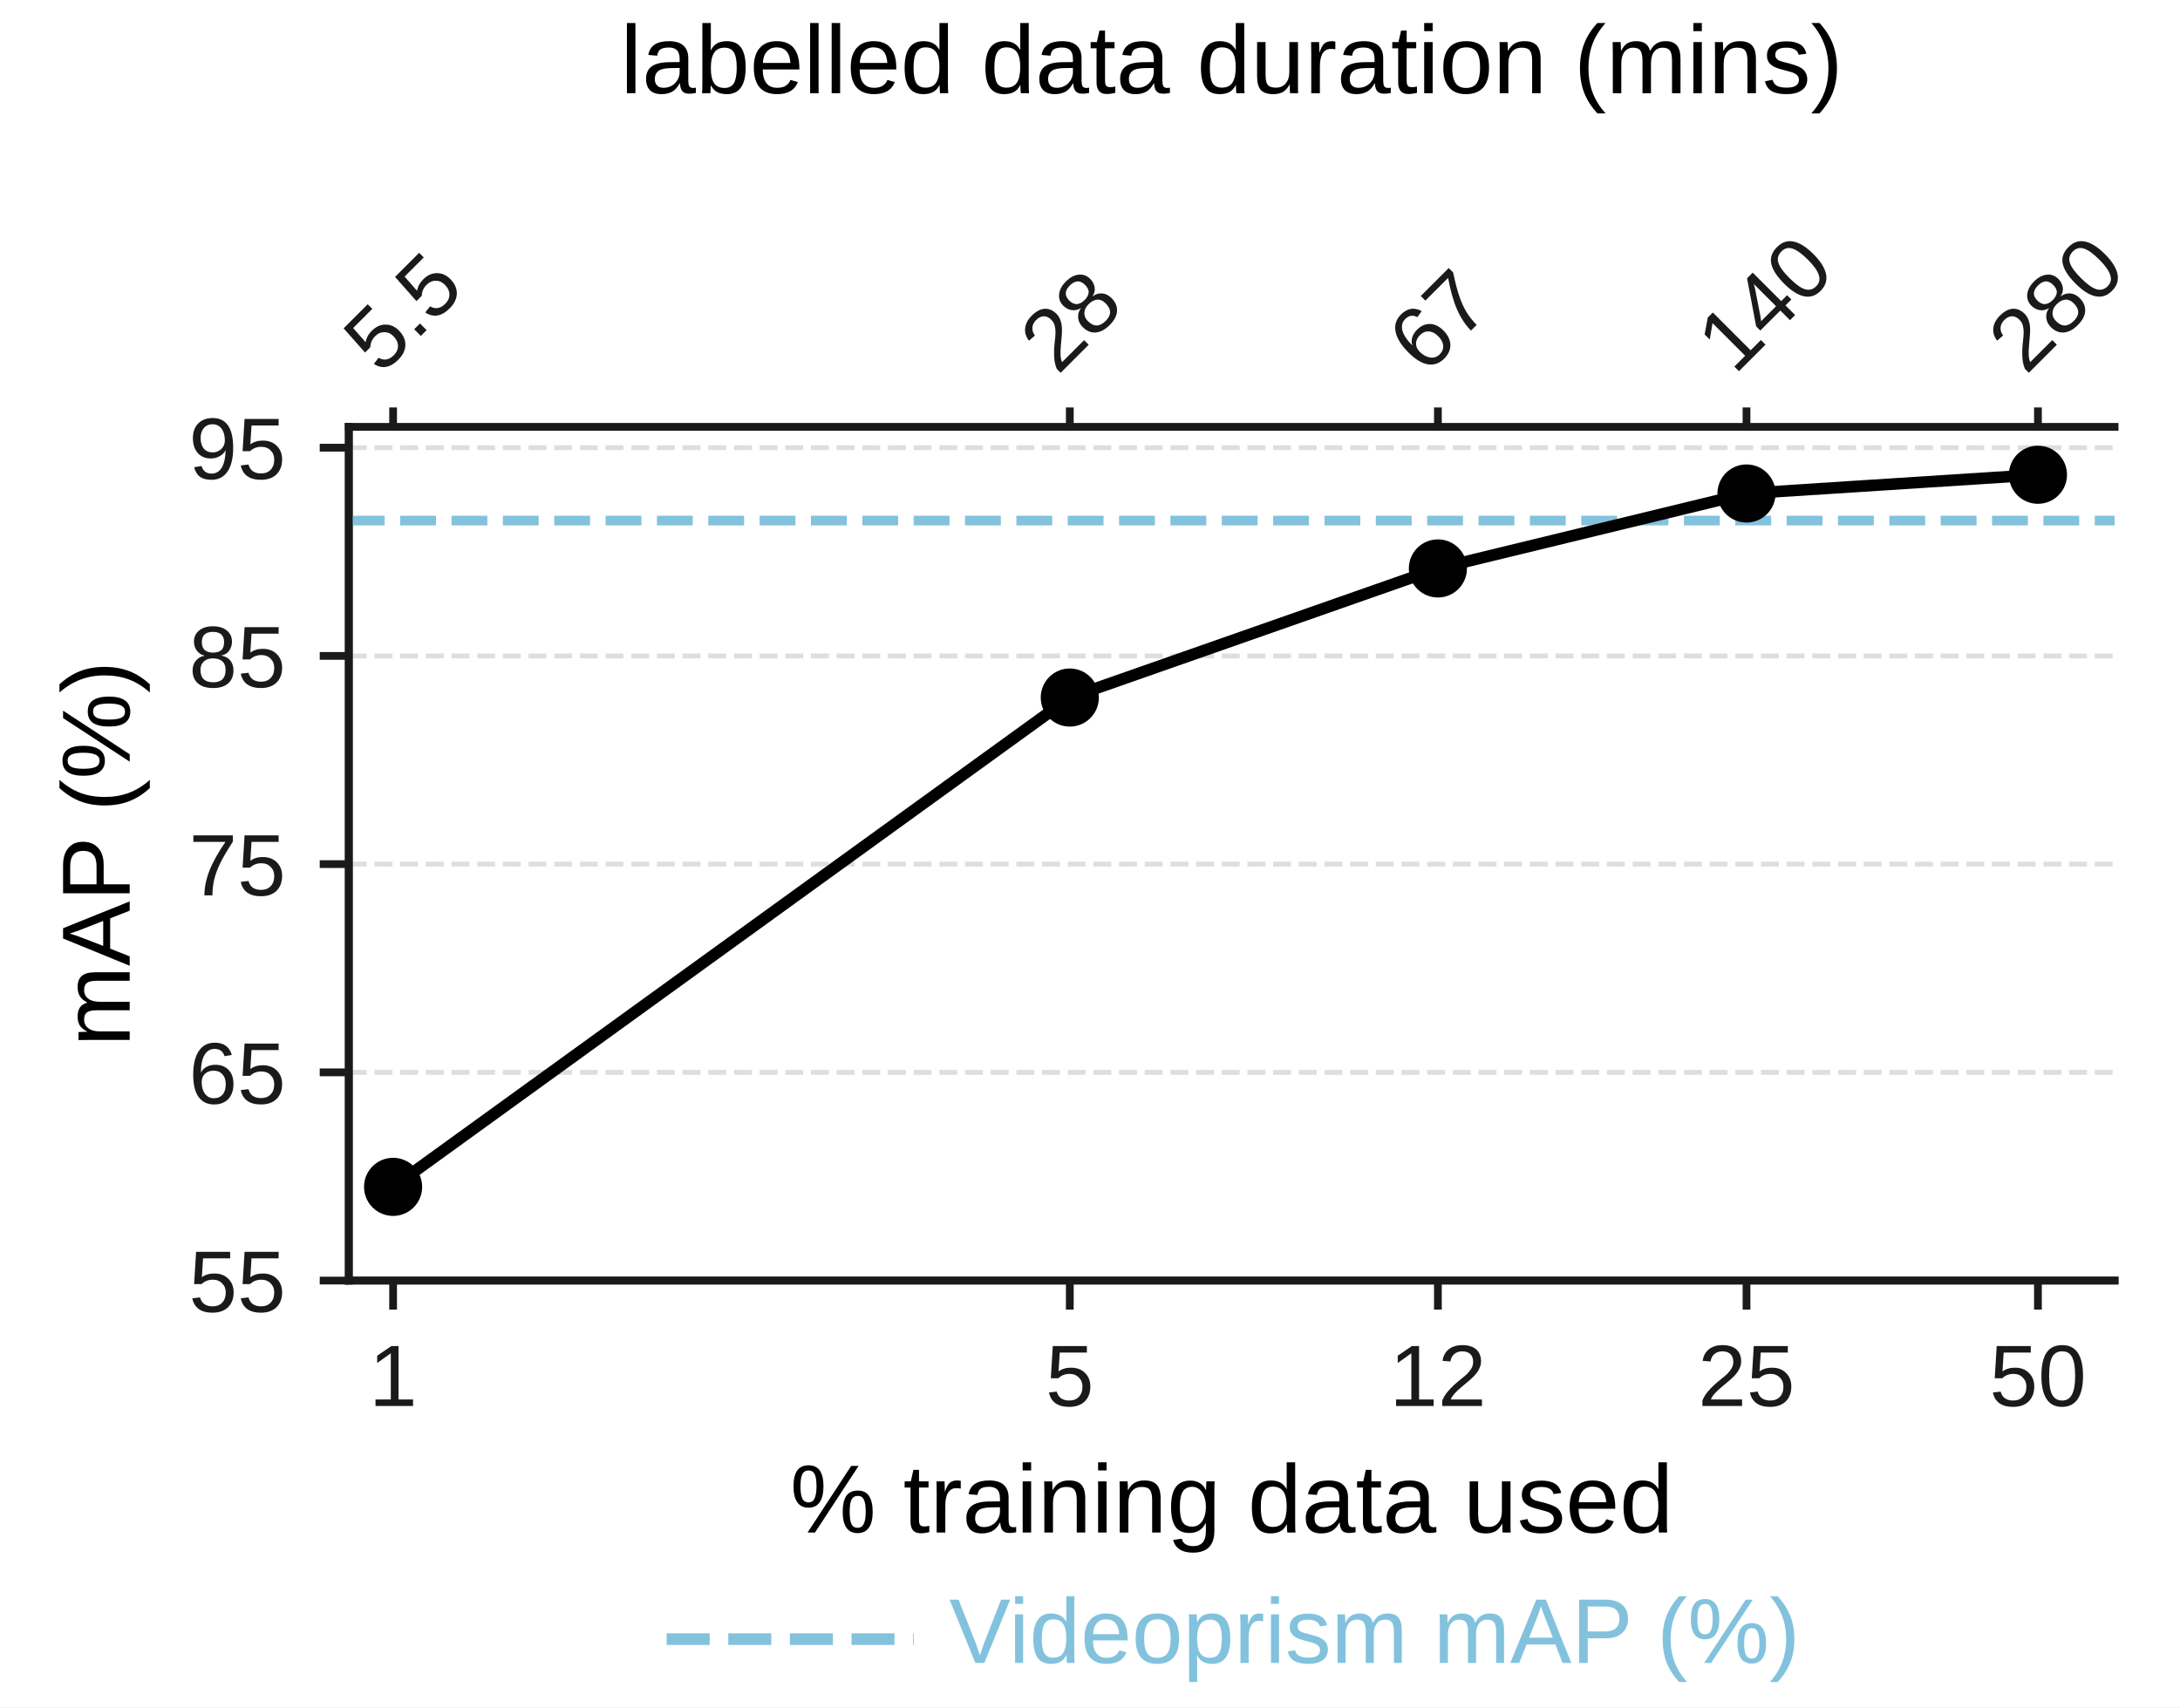
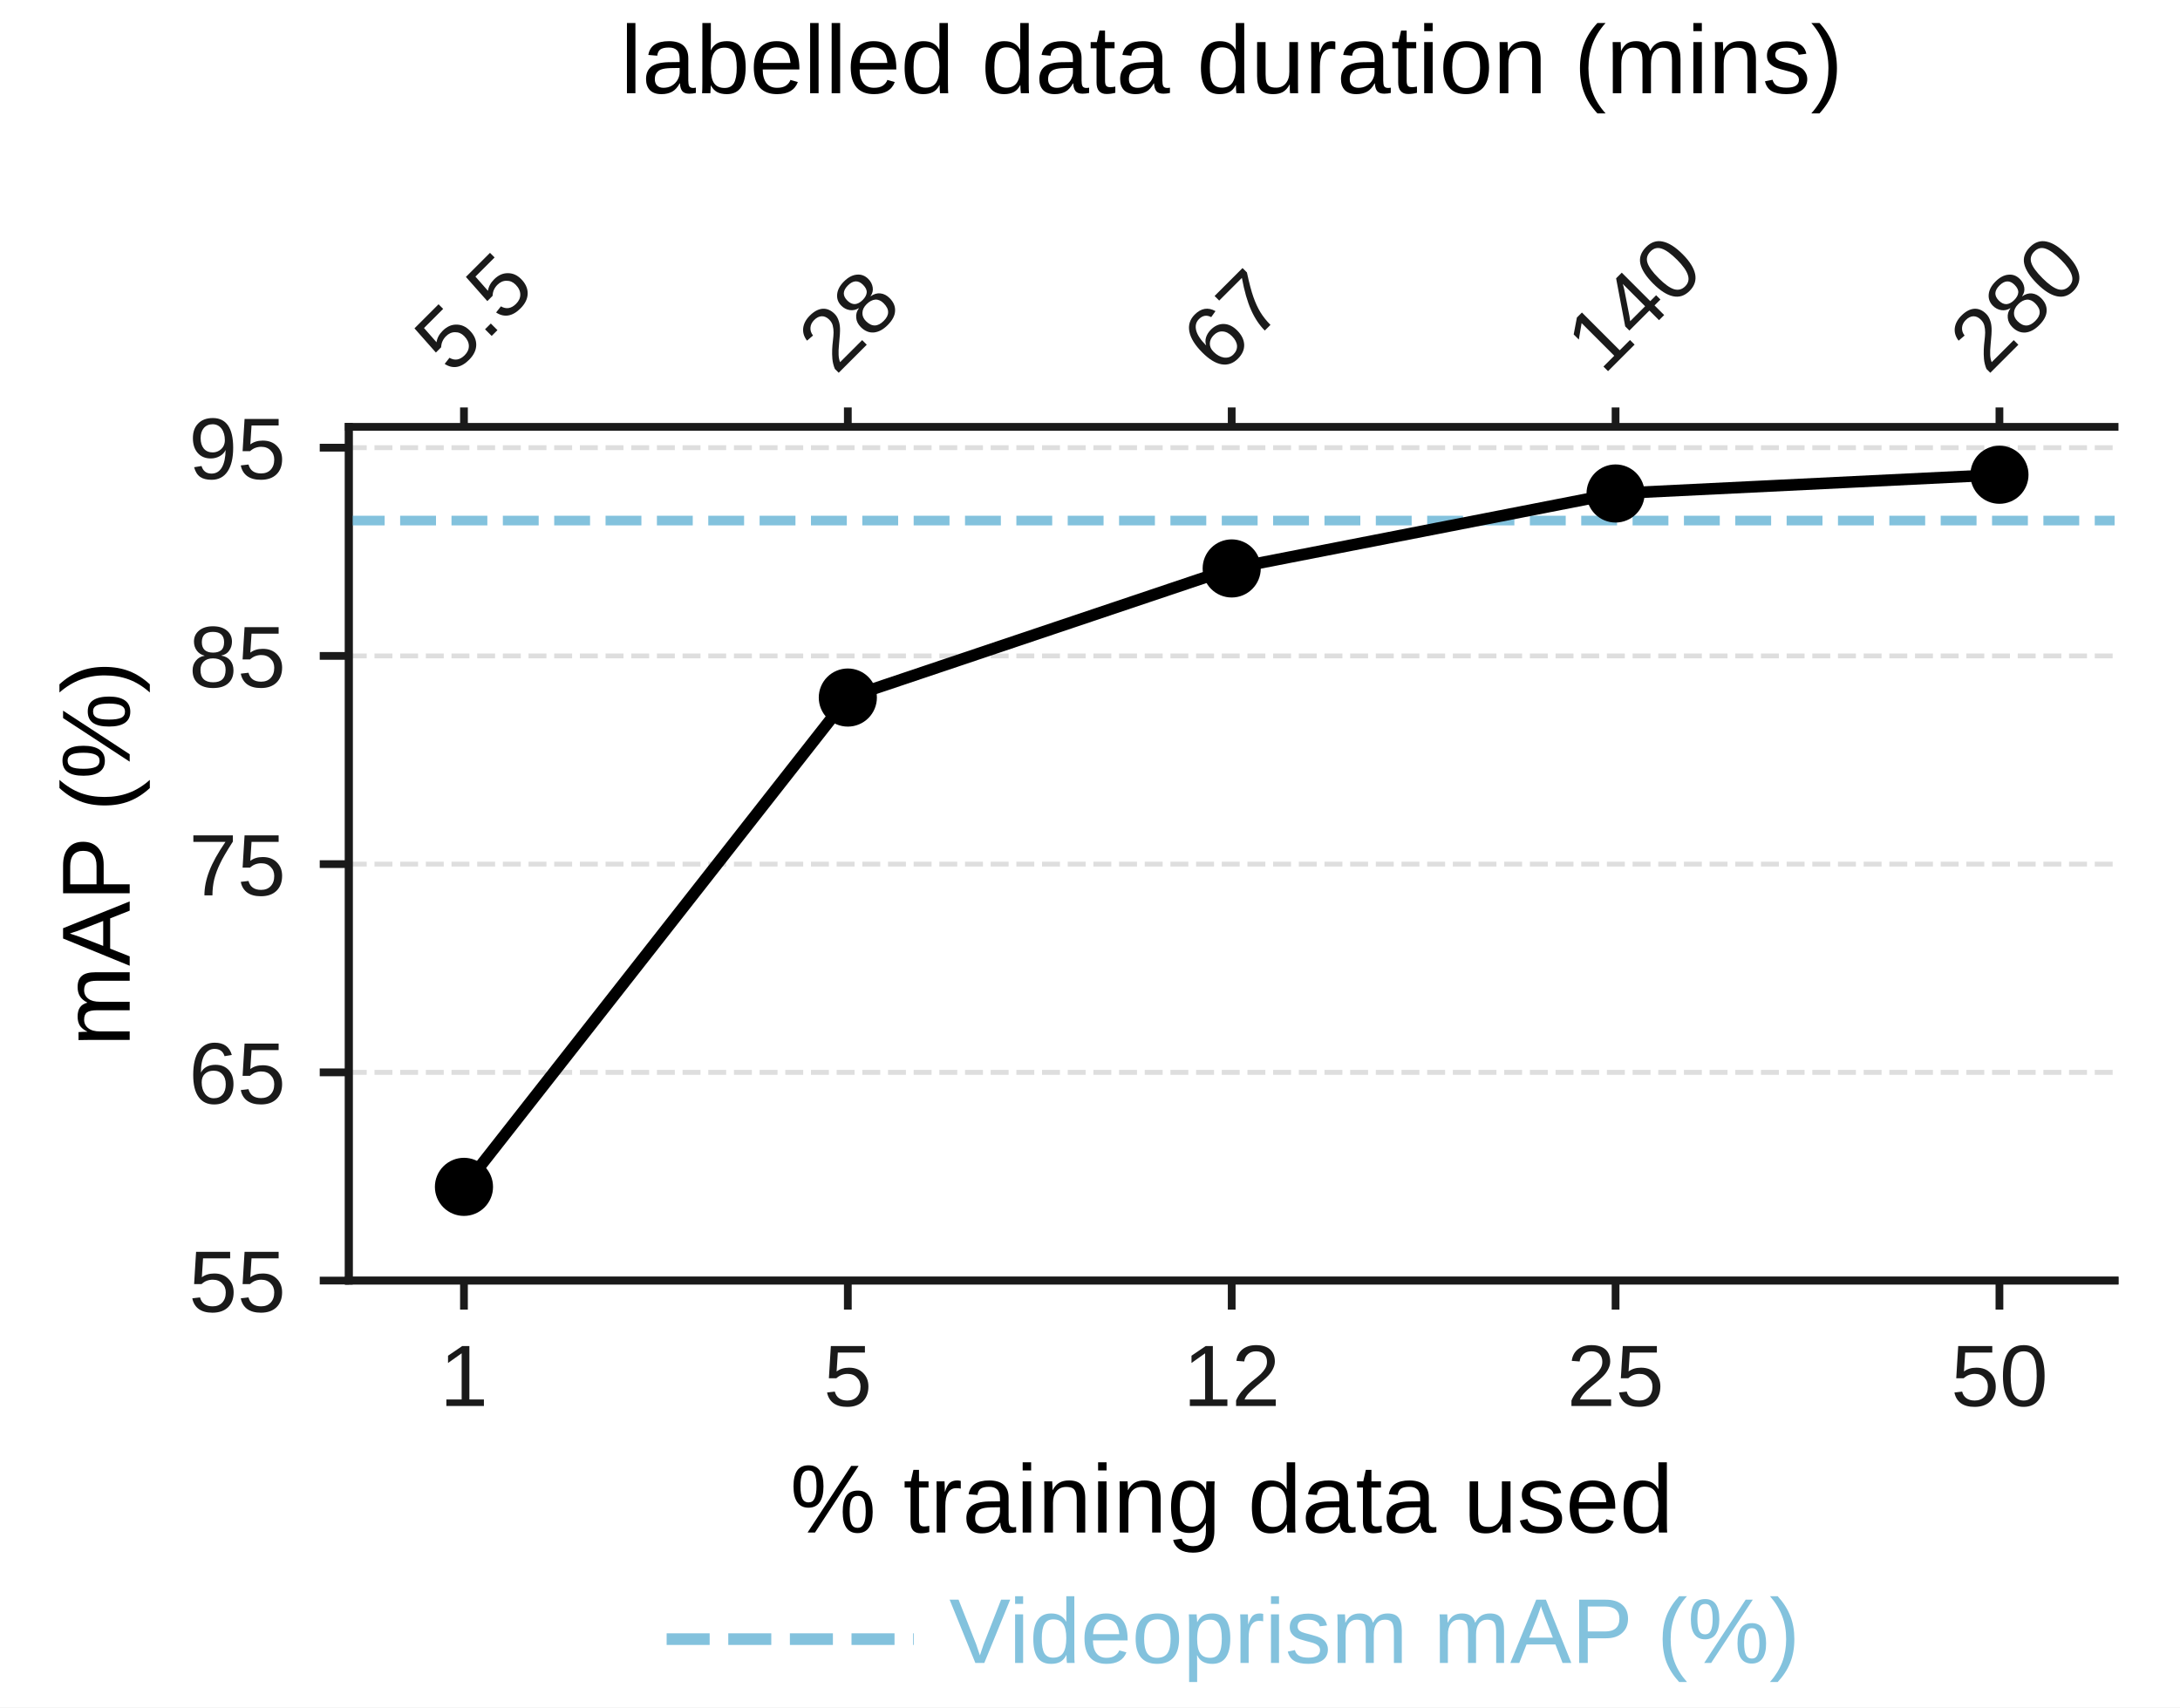
<svg xmlns="http://www.w3.org/2000/svg" xmlns:xlink="http://www.w3.org/1999/xlink" width="225pt" height="176.25pt" viewBox="0 0 225 176.25" version="1.1">
  <defs>
    <style type="text/css">*{stroke-linejoin: round; stroke-linecap: butt}</style>
  </defs>
  <g id="figure_1">
    <g id="patch_1">
      <path d="M 0 176.25  L 225 176.25  L 225 0  L 0 0  z " style="fill: #ffffff" />
    </g>
    <g id="axes_1">
      <g id="patch_2">
        <path d="M 36 132.188  L 218.25 132.188  L 218.25 44.062  L 36 44.062  z " style="fill: #ffffff" />
      </g>
      <g id="matplotlib.axis_1">
        <g id="xtick_1">
          <g id="line2d_1">
            <defs>
-               <path id="m997a11db8f" d="M 0 0  L 0 3  " style="stroke: #1a1a1a; stroke-width: 0.8" />
+               <path id="mdb7d0db34a" d="M 0 0  L 0 3  " style="stroke: #1a1a1a; stroke-width: 0.8" />
            </defs>
            <g>
-               <use xlink:href="#m997a11db8f" x="40.572" y="132.188" style="fill: #1a1a1a; stroke: #1a1a1a; stroke-width: 0.8" />
+               <use xlink:href="#mdb7d0db34a" x="47.886" y="132.188" style="fill: #1a1a1a; stroke: #1a1a1a; stroke-width: 0.8" />
            </g>
          </g>
          <g id="text_1">
-             <text style="fill: #1a1a1a; font: 9px 'Arial'; text-anchor: middle" x="40.572" y="145.13" transform="rotate(-0 40.57221 145.1295)">1</text>
+             <text style="fill: #1a1a1a; font: 9px 'Arial'; text-anchor: middle" x="47.886" y="145.13" transform="rotate(-0 47.88587 145.1295)">1</text>
          </g>
        </g>
        <g id="xtick_2">
          <g id="line2d_2">
            <g>
-               <use xlink:href="#m997a11db8f" x="110.415" y="132.188" style="fill: #1a1a1a; stroke: #1a1a1a; stroke-width: 0.8" />
+               <use xlink:href="#mdb7d0db34a" x="87.505" y="132.188" style="fill: #1a1a1a; stroke: #1a1a1a; stroke-width: 0.8" />
            </g>
          </g>
          <g id="text_2">
-             <text style="fill: #1a1a1a; font: 9px 'Arial'; text-anchor: middle" x="110.415" y="145.13" transform="rotate(-0 110.4152 145.1295)">5</text>
+             <text style="fill: #1a1a1a; font: 9px 'Arial'; text-anchor: middle" x="87.505" y="145.13" transform="rotate(-0 87.50544 145.1295)">5</text>
          </g>
        </g>
        <g id="xtick_3">
          <g id="line2d_3">
            <g>
-               <use xlink:href="#m997a11db8f" x="148.407" y="132.188" style="fill: #1a1a1a; stroke: #1a1a1a; stroke-width: 0.8" />
+               <use xlink:href="#mdb7d0db34a" x="127.125" y="132.188" style="fill: #1a1a1a; stroke: #1a1a1a; stroke-width: 0.8" />
            </g>
          </g>
          <g id="text_3">
-             <text style="fill: #1a1a1a; font: 9px 'Arial'; text-anchor: middle" x="148.407" y="145.13" transform="rotate(-0 148.407 145.1295)">12</text>
+             <text style="fill: #1a1a1a; font: 9px 'Arial'; text-anchor: middle" x="127.125" y="145.13" transform="rotate(-0 127.125 145.1295)">12</text>
          </g>
        </g>
        <g id="xtick_4">
          <g id="line2d_4">
            <g>
-               <use xlink:href="#m997a11db8f" x="180.258" y="132.188" style="fill: #1a1a1a; stroke: #1a1a1a; stroke-width: 0.8" />
+               <use xlink:href="#mdb7d0db34a" x="166.745" y="132.188" style="fill: #1a1a1a; stroke: #1a1a1a; stroke-width: 0.8" />
            </g>
          </g>
          <g id="text_4">
-             <text style="fill: #1a1a1a; font: 9px 'Arial'; text-anchor: middle" x="180.258" y="145.13" transform="rotate(-0 180.2582 145.1295)">25</text>
+             <text style="fill: #1a1a1a; font: 9px 'Arial'; text-anchor: middle" x="166.745" y="145.13" transform="rotate(-0 166.7446 145.1295)">25</text>
          </g>
        </g>
        <g id="xtick_5">
          <g id="line2d_5">
            <g>
-               <use xlink:href="#m997a11db8f" x="210.338" y="132.188" style="fill: #1a1a1a; stroke: #1a1a1a; stroke-width: 0.8" />
+               <use xlink:href="#mdb7d0db34a" x="206.364" y="132.188" style="fill: #1a1a1a; stroke: #1a1a1a; stroke-width: 0.8" />
            </g>
          </g>
          <g id="text_5">
-             <text style="fill: #1a1a1a; font: 9px 'Arial'; text-anchor: middle" x="210.338" y="145.13" transform="rotate(-0 210.338 145.1295)">50</text>
+             <text style="fill: #1a1a1a; font: 9px 'Arial'; text-anchor: middle" x="206.364" y="145.13" transform="rotate(-0 206.3641 145.1295)">50</text>
          </g>
        </g>
        <g id="text_6">
          <text style="font: 10px 'Arial'; text-anchor: middle" x="127.125" y="158.198" transform="rotate(-0 127.125 158.198)">% training data used</text>
        </g>
      </g>
      <g id="matplotlib.axis_2">
        <g id="ytick_1">
          <g id="line2d_6">
-             <path d="M 36 132.188  L 218.25 132.188  " clip-path="url(#pc3651b9fa2)" style="fill: none; stroke-dasharray: 1.85,0.8; stroke-dashoffset: 0; stroke: #d6d6d6; stroke-opacity: 0.8; stroke-width: 0.5" />
+             <path d="M 36 132.188  L 218.25 132.188  " clip-path="url(#p68bb1c7dea)" style="fill: none; stroke-dasharray: 1.85,0.8; stroke-dashoffset: 0; stroke: #d6d6d6; stroke-opacity: 0.8; stroke-width: 0.5" />
          </g>
          <g id="line2d_7">
            <defs>
-               <path id="m70cfc2cc70" d="M 0 0  L -3 0  " style="stroke: #1a1a1a; stroke-width: 0.8" />
+               <path id="ma3cc4fab4d" d="M 0 0  L -3 0  " style="stroke: #1a1a1a; stroke-width: 0.8" />
            </defs>
            <g>
-               <use xlink:href="#m70cfc2cc70" x="36" y="132.188" style="fill: #1a1a1a; stroke: #1a1a1a; stroke-width: 0.8" />
+               <use xlink:href="#ma3cc4fab4d" x="36" y="132.188" style="fill: #1a1a1a; stroke: #1a1a1a; stroke-width: 0.8" />
            </g>
          </g>
          <g id="text_7">
            <text style="fill: #1a1a1a; font: 9px 'Arial'; text-anchor: end" x="29.5" y="135.409" transform="rotate(-0 29.5 135.4085)">55</text>
          </g>
        </g>
        <g id="ytick_2">
          <g id="line2d_8">
-             <path d="M 36 110.694  L 218.25 110.694  " clip-path="url(#pc3651b9fa2)" style="fill: none; stroke-dasharray: 1.85,0.8; stroke-dashoffset: 0; stroke: #d6d6d6; stroke-opacity: 0.8; stroke-width: 0.5" />
+             <path d="M 36 110.694  L 218.25 110.694  " clip-path="url(#p68bb1c7dea)" style="fill: none; stroke-dasharray: 1.85,0.8; stroke-dashoffset: 0; stroke: #d6d6d6; stroke-opacity: 0.8; stroke-width: 0.5" />
          </g>
          <g id="line2d_9">
            <g>
-               <use xlink:href="#m70cfc2cc70" x="36" y="110.694" style="fill: #1a1a1a; stroke: #1a1a1a; stroke-width: 0.8" />
+               <use xlink:href="#ma3cc4fab4d" x="36" y="110.694" style="fill: #1a1a1a; stroke: #1a1a1a; stroke-width: 0.8" />
            </g>
          </g>
          <g id="text_8">
            <text style="fill: #1a1a1a; font: 9px 'Arial'; text-anchor: end" x="29.5" y="113.915" transform="rotate(-0 29.5 113.9146)">65</text>
          </g>
        </g>
        <g id="ytick_3">
          <g id="line2d_10">
-             <path d="M 36 89.2  L 218.25 89.2  " clip-path="url(#pc3651b9fa2)" style="fill: none; stroke-dasharray: 1.85,0.8; stroke-dashoffset: 0; stroke: #d6d6d6; stroke-opacity: 0.8; stroke-width: 0.5" />
+             <path d="M 36 89.2  L 218.25 89.2  " clip-path="url(#p68bb1c7dea)" style="fill: none; stroke-dasharray: 1.85,0.8; stroke-dashoffset: 0; stroke: #d6d6d6; stroke-opacity: 0.8; stroke-width: 0.5" />
          </g>
          <g id="line2d_11">
            <g>
-               <use xlink:href="#m70cfc2cc70" x="36" y="89.2" style="fill: #1a1a1a; stroke: #1a1a1a; stroke-width: 0.8" />
+               <use xlink:href="#ma3cc4fab4d" x="36" y="89.2" style="fill: #1a1a1a; stroke: #1a1a1a; stroke-width: 0.8" />
            </g>
          </g>
          <g id="text_9">
            <text style="fill: #1a1a1a; font: 9px 'Arial'; text-anchor: end" x="29.5" y="92.421" transform="rotate(-0 29.5 92.42071)">75</text>
          </g>
        </g>
        <g id="ytick_4">
          <g id="line2d_12">
-             <path d="M 36 67.706  L 218.25 67.706  " clip-path="url(#pc3651b9fa2)" style="fill: none; stroke-dasharray: 1.85,0.8; stroke-dashoffset: 0; stroke: #d6d6d6; stroke-opacity: 0.8; stroke-width: 0.5" />
+             <path d="M 36 67.706  L 218.25 67.706  " clip-path="url(#p68bb1c7dea)" style="fill: none; stroke-dasharray: 1.85,0.8; stroke-dashoffset: 0; stroke: #d6d6d6; stroke-opacity: 0.8; stroke-width: 0.5" />
          </g>
          <g id="line2d_13">
            <g>
-               <use xlink:href="#m70cfc2cc70" x="36" y="67.706" style="fill: #1a1a1a; stroke: #1a1a1a; stroke-width: 0.8" />
+               <use xlink:href="#ma3cc4fab4d" x="36" y="67.706" style="fill: #1a1a1a; stroke: #1a1a1a; stroke-width: 0.8" />
            </g>
          </g>
          <g id="text_10">
            <text style="fill: #1a1a1a; font: 9px 'Arial'; text-anchor: end" x="29.5" y="70.927" transform="rotate(-0 29.5 70.92681)">85</text>
          </g>
        </g>
        <g id="ytick_5">
          <g id="line2d_14">
-             <path d="M 36 46.212  L 218.25 46.212  " clip-path="url(#pc3651b9fa2)" style="fill: none; stroke-dasharray: 1.85,0.8; stroke-dashoffset: 0; stroke: #d6d6d6; stroke-opacity: 0.8; stroke-width: 0.5" />
+             <path d="M 36 46.212  L 218.25 46.212  " clip-path="url(#p68bb1c7dea)" style="fill: none; stroke-dasharray: 1.85,0.8; stroke-dashoffset: 0; stroke: #d6d6d6; stroke-opacity: 0.8; stroke-width: 0.5" />
          </g>
          <g id="line2d_15">
            <g>
-               <use xlink:href="#m70cfc2cc70" x="36" y="46.212" style="fill: #1a1a1a; stroke: #1a1a1a; stroke-width: 0.8" />
+               <use xlink:href="#ma3cc4fab4d" x="36" y="46.212" style="fill: #1a1a1a; stroke: #1a1a1a; stroke-width: 0.8" />
            </g>
          </g>
          <g id="text_11">
            <text style="fill: #1a1a1a; font: 9px 'Arial'; text-anchor: end" x="29.5" y="49.433" transform="rotate(-0 29.5 49.43291)">95</text>
          </g>
        </g>
        <g id="text_12">
          <text style="font: 10px 'Arial'; text-anchor: middle" x="13.386" y="88.125" transform="rotate(-90 13.38562 88.125)">mAP (%)</text>
        </g>
      </g>
      <g id="line2d_16">
        <path d="M 68.805 169.2  L 94.32 169.2  " style="fill: none; stroke-dasharray: 4.44,1.92; stroke-dashoffset: 0; stroke: #83c2dd; stroke-width: 1.2" />
      </g>
      <g id="patch_3">
        <path d="M 36 132.188  L 36 44.062  " style="fill: none; stroke: #1a1a1a; stroke-width: 0.8; stroke-linejoin: miter; stroke-linecap: square" />
      </g>
      <g id="patch_4">
        <path d="M 36 132.188  L 218.25 132.188  " style="fill: none; stroke: #1a1a1a; stroke-width: 0.8; stroke-linejoin: miter; stroke-linecap: square" />
      </g>
      <g id="text_13">
        <text style="fill: #83c2dd; font: 9.5px 'Arial'; text-anchor: start" x="97.965" y="171.658" transform="rotate(-0 97.965 171.6581)">Videoprism mAP (%)</text>
      </g>
      <g id="line2d_17">
-         <path d="M 36 53.735  L 218.25 53.735  " clip-path="url(#pc3651b9fa2)" style="fill: none; stroke-dasharray: 3.7,1.6; stroke-dashoffset: 0; stroke: #83c2dd" />
+         <path d="M 36 53.735  L 218.25 53.735  " clip-path="url(#p68bb1c7dea)" style="fill: none; stroke-dasharray: 3.7,1.6; stroke-dashoffset: 0; stroke: #83c2dd" />
      </g>
      <g id="line2d_18">
-         <path d="M 40.572 122.515  L 110.415 72.005  L 148.407 58.678  L 180.258 50.941  L 210.338 49.006  " clip-path="url(#pc3651b9fa2)" style="fill: none; stroke: #000000; stroke-width: 1.2; stroke-linecap: square" />
+         <path d="M 47.886 122.515  L 87.505 72.005  L 127.125 58.678  L 166.745 50.941  L 206.364 49.006  " clip-path="url(#p68bb1c7dea)" style="fill: none; stroke: #000000; stroke-width: 1.2; stroke-linecap: square" />
        <defs>
-           <path id="m672782e58d" d="M 0 2.5  C 0.663 2.5 1.299 2.237 1.768 1.768  C 2.237 1.299 2.5 0.663 2.5 0  C 2.5 -0.663 2.237 -1.299 1.768 -1.768  C 1.299 -2.237 0.663 -2.5 0 -2.5  C -0.663 -2.5 -1.299 -2.237 -1.768 -1.768  C -2.237 -1.299 -2.5 -0.663 -2.5 0  C -2.5 0.663 -2.237 1.299 -1.768 1.768  C -1.299 2.237 -0.663 2.5 0 2.5  z " style="stroke: #000000" />
+           <path id="m172fdf6d80" d="M 0 2.5  C 0.663 2.5 1.299 2.237 1.768 1.768  C 2.237 1.299 2.5 0.663 2.5 0  C 2.5 -0.663 2.237 -1.299 1.768 -1.768  C 1.299 -2.237 0.663 -2.5 0 -2.5  C -0.663 -2.5 -1.299 -2.237 -1.768 -1.768  C -2.237 -1.299 -2.5 -0.663 -2.5 0  C -2.5 0.663 -2.237 1.299 -1.768 1.768  C -1.299 2.237 -0.663 2.5 0 2.5  z " style="stroke: #000000" />
        </defs>
-         <g clip-path="url(#pc3651b9fa2)">
-           <use xlink:href="#m672782e58d" x="40.572" y="122.515" style="stroke: #000000" />
-           <use xlink:href="#m672782e58d" x="110.415" y="72.005" style="stroke: #000000" />
-           <use xlink:href="#m672782e58d" x="148.407" y="58.678" style="stroke: #000000" />
-           <use xlink:href="#m672782e58d" x="180.258" y="50.941" style="stroke: #000000" />
-           <use xlink:href="#m672782e58d" x="210.338" y="49.006" style="stroke: #000000" />
+         <g clip-path="url(#p68bb1c7dea)">
+           <use xlink:href="#m172fdf6d80" x="47.886" y="122.515" style="stroke: #000000" />
+           <use xlink:href="#m172fdf6d80" x="87.505" y="72.005" style="stroke: #000000" />
+           <use xlink:href="#m172fdf6d80" x="127.125" y="58.678" style="stroke: #000000" />
+           <use xlink:href="#m172fdf6d80" x="166.745" y="50.941" style="stroke: #000000" />
+           <use xlink:href="#m172fdf6d80" x="206.364" y="49.006" style="stroke: #000000" />
        </g>
      </g>
    </g>
    <g id="axes_2">
      <g id="matplotlib.axis_3">
        <g id="xtick_6">
          <g id="line2d_19">
            <defs>
-               <path id="me325bd285a" d="M 0 0  L 0 -2  " style="stroke: #1a1a1a; stroke-width: 0.8" />
+               <path id="m8c5ec89580" d="M 0 0  L 0 -2  " style="stroke: #1a1a1a; stroke-width: 0.8" />
            </defs>
            <g>
-               <use xlink:href="#me325bd285a" x="40.572" y="44.062" style="fill: #1a1a1a; stroke: #1a1a1a; stroke-width: 0.8" />
+               <use xlink:href="#m8c5ec89580" x="47.886" y="44.062" style="fill: #1a1a1a; stroke: #1a1a1a; stroke-width: 0.8" />
            </g>
          </g>
          <g id="text_14">
-             <text style="fill: #1a1a1a; font: 9px 'Arial'; text-anchor: start" x="39.307" y="38.798" transform="rotate(-45 39.30738 38.79766)">5.5</text>
+             <text style="fill: #1a1a1a; font: 9px 'Arial'; text-anchor: start" x="46.621" y="38.798" transform="rotate(-45 46.62103 38.79766)">5.5</text>
          </g>
        </g>
        <g id="xtick_7">
          <g id="line2d_20">
            <g>
-               <use xlink:href="#me325bd285a" x="110.415" y="44.062" style="fill: #1a1a1a; stroke: #1a1a1a; stroke-width: 0.8" />
+               <use xlink:href="#m8c5ec89580" x="87.505" y="44.062" style="fill: #1a1a1a; stroke: #1a1a1a; stroke-width: 0.8" />
            </g>
          </g>
          <g id="text_15">
-             <text style="fill: #1a1a1a; font: 9px 'Arial'; text-anchor: start" x="109.15" y="38.798" transform="rotate(-45 109.1504 38.79766)">28</text>
+             <text style="fill: #1a1a1a; font: 9px 'Arial'; text-anchor: start" x="86.241" y="38.798" transform="rotate(-45 86.2406 38.79766)">28</text>
          </g>
        </g>
        <g id="xtick_8">
          <g id="line2d_21">
            <g>
-               <use xlink:href="#me325bd285a" x="148.407" y="44.062" style="fill: #1a1a1a; stroke: #1a1a1a; stroke-width: 0.8" />
+               <use xlink:href="#m8c5ec89580" x="127.125" y="44.062" style="fill: #1a1a1a; stroke: #1a1a1a; stroke-width: 0.8" />
            </g>
          </g>
          <g id="text_16">
-             <text style="fill: #1a1a1a; font: 9px 'Arial'; text-anchor: start" x="147.142" y="38.798" transform="rotate(-45 147.1421 38.79766)">67</text>
+             <text style="fill: #1a1a1a; font: 9px 'Arial'; text-anchor: start" x="125.86" y="38.798" transform="rotate(-45 125.8602 38.79766)">67</text>
          </g>
        </g>
        <g id="xtick_9">
          <g id="line2d_22">
            <g>
-               <use xlink:href="#me325bd285a" x="180.258" y="44.062" style="fill: #1a1a1a; stroke: #1a1a1a; stroke-width: 0.8" />
+               <use xlink:href="#m8c5ec89580" x="166.745" y="44.062" style="fill: #1a1a1a; stroke: #1a1a1a; stroke-width: 0.8" />
            </g>
          </g>
          <g id="text_17">
-             <text style="fill: #1a1a1a; font: 9px 'Arial'; text-anchor: start" x="178.993" y="38.798" transform="rotate(-45 178.9934 38.79766)">140</text>
+             <text style="fill: #1a1a1a; font: 9px 'Arial'; text-anchor: start" x="165.48" y="38.798" transform="rotate(-45 165.4797 38.79766)">140</text>
          </g>
        </g>
        <g id="xtick_10">
          <g id="line2d_23">
            <g>
-               <use xlink:href="#me325bd285a" x="210.338" y="44.062" style="fill: #1a1a1a; stroke: #1a1a1a; stroke-width: 0.8" />
+               <use xlink:href="#m8c5ec89580" x="206.364" y="44.062" style="fill: #1a1a1a; stroke: #1a1a1a; stroke-width: 0.8" />
            </g>
          </g>
          <g id="text_18">
-             <text style="fill: #1a1a1a; font: 9px 'Arial'; text-anchor: start" x="209.073" y="38.798" transform="rotate(-45 209.0732 38.79766)">280</text>
+             <text style="fill: #1a1a1a; font: 9px 'Arial'; text-anchor: start" x="205.099" y="38.798" transform="rotate(-45 205.0993 38.79766)">280</text>
          </g>
        </g>
        <g id="text_19">
          <text style="font: 10px 'Arial'; text-anchor: middle" x="127.125" y="9.626" transform="rotate(-0 127.125 9.625582)">labelled data duration (mins)</text>
        </g>
      </g>
      <g id="patch_5">
        <path d="M 36 132.188  L 36 44.062  " style="fill: none; stroke: #1a1a1a; stroke-width: 0.8; stroke-linejoin: miter; stroke-linecap: square" />
      </g>
      <g id="patch_6">
        <path d="M 36 132.188  L 218.25 132.188  " style="fill: none; stroke: #1a1a1a; stroke-width: 0.8; stroke-linejoin: miter; stroke-linecap: square" />
      </g>
      <g id="patch_7">
        <path d="M 36 44.062  L 218.25 44.062  " style="fill: none; stroke: #1a1a1a; stroke-width: 0.8; stroke-linejoin: miter; stroke-linecap: square" />
      </g>
    </g>
  </g>
  <defs>
-     <clipPath id="pc3651b9fa2">
+     <clipPath id="p68bb1c7dea">
      <rect x="36" y="44.062" width="182.25" height="88.125" />
    </clipPath>
  </defs>
</svg>
